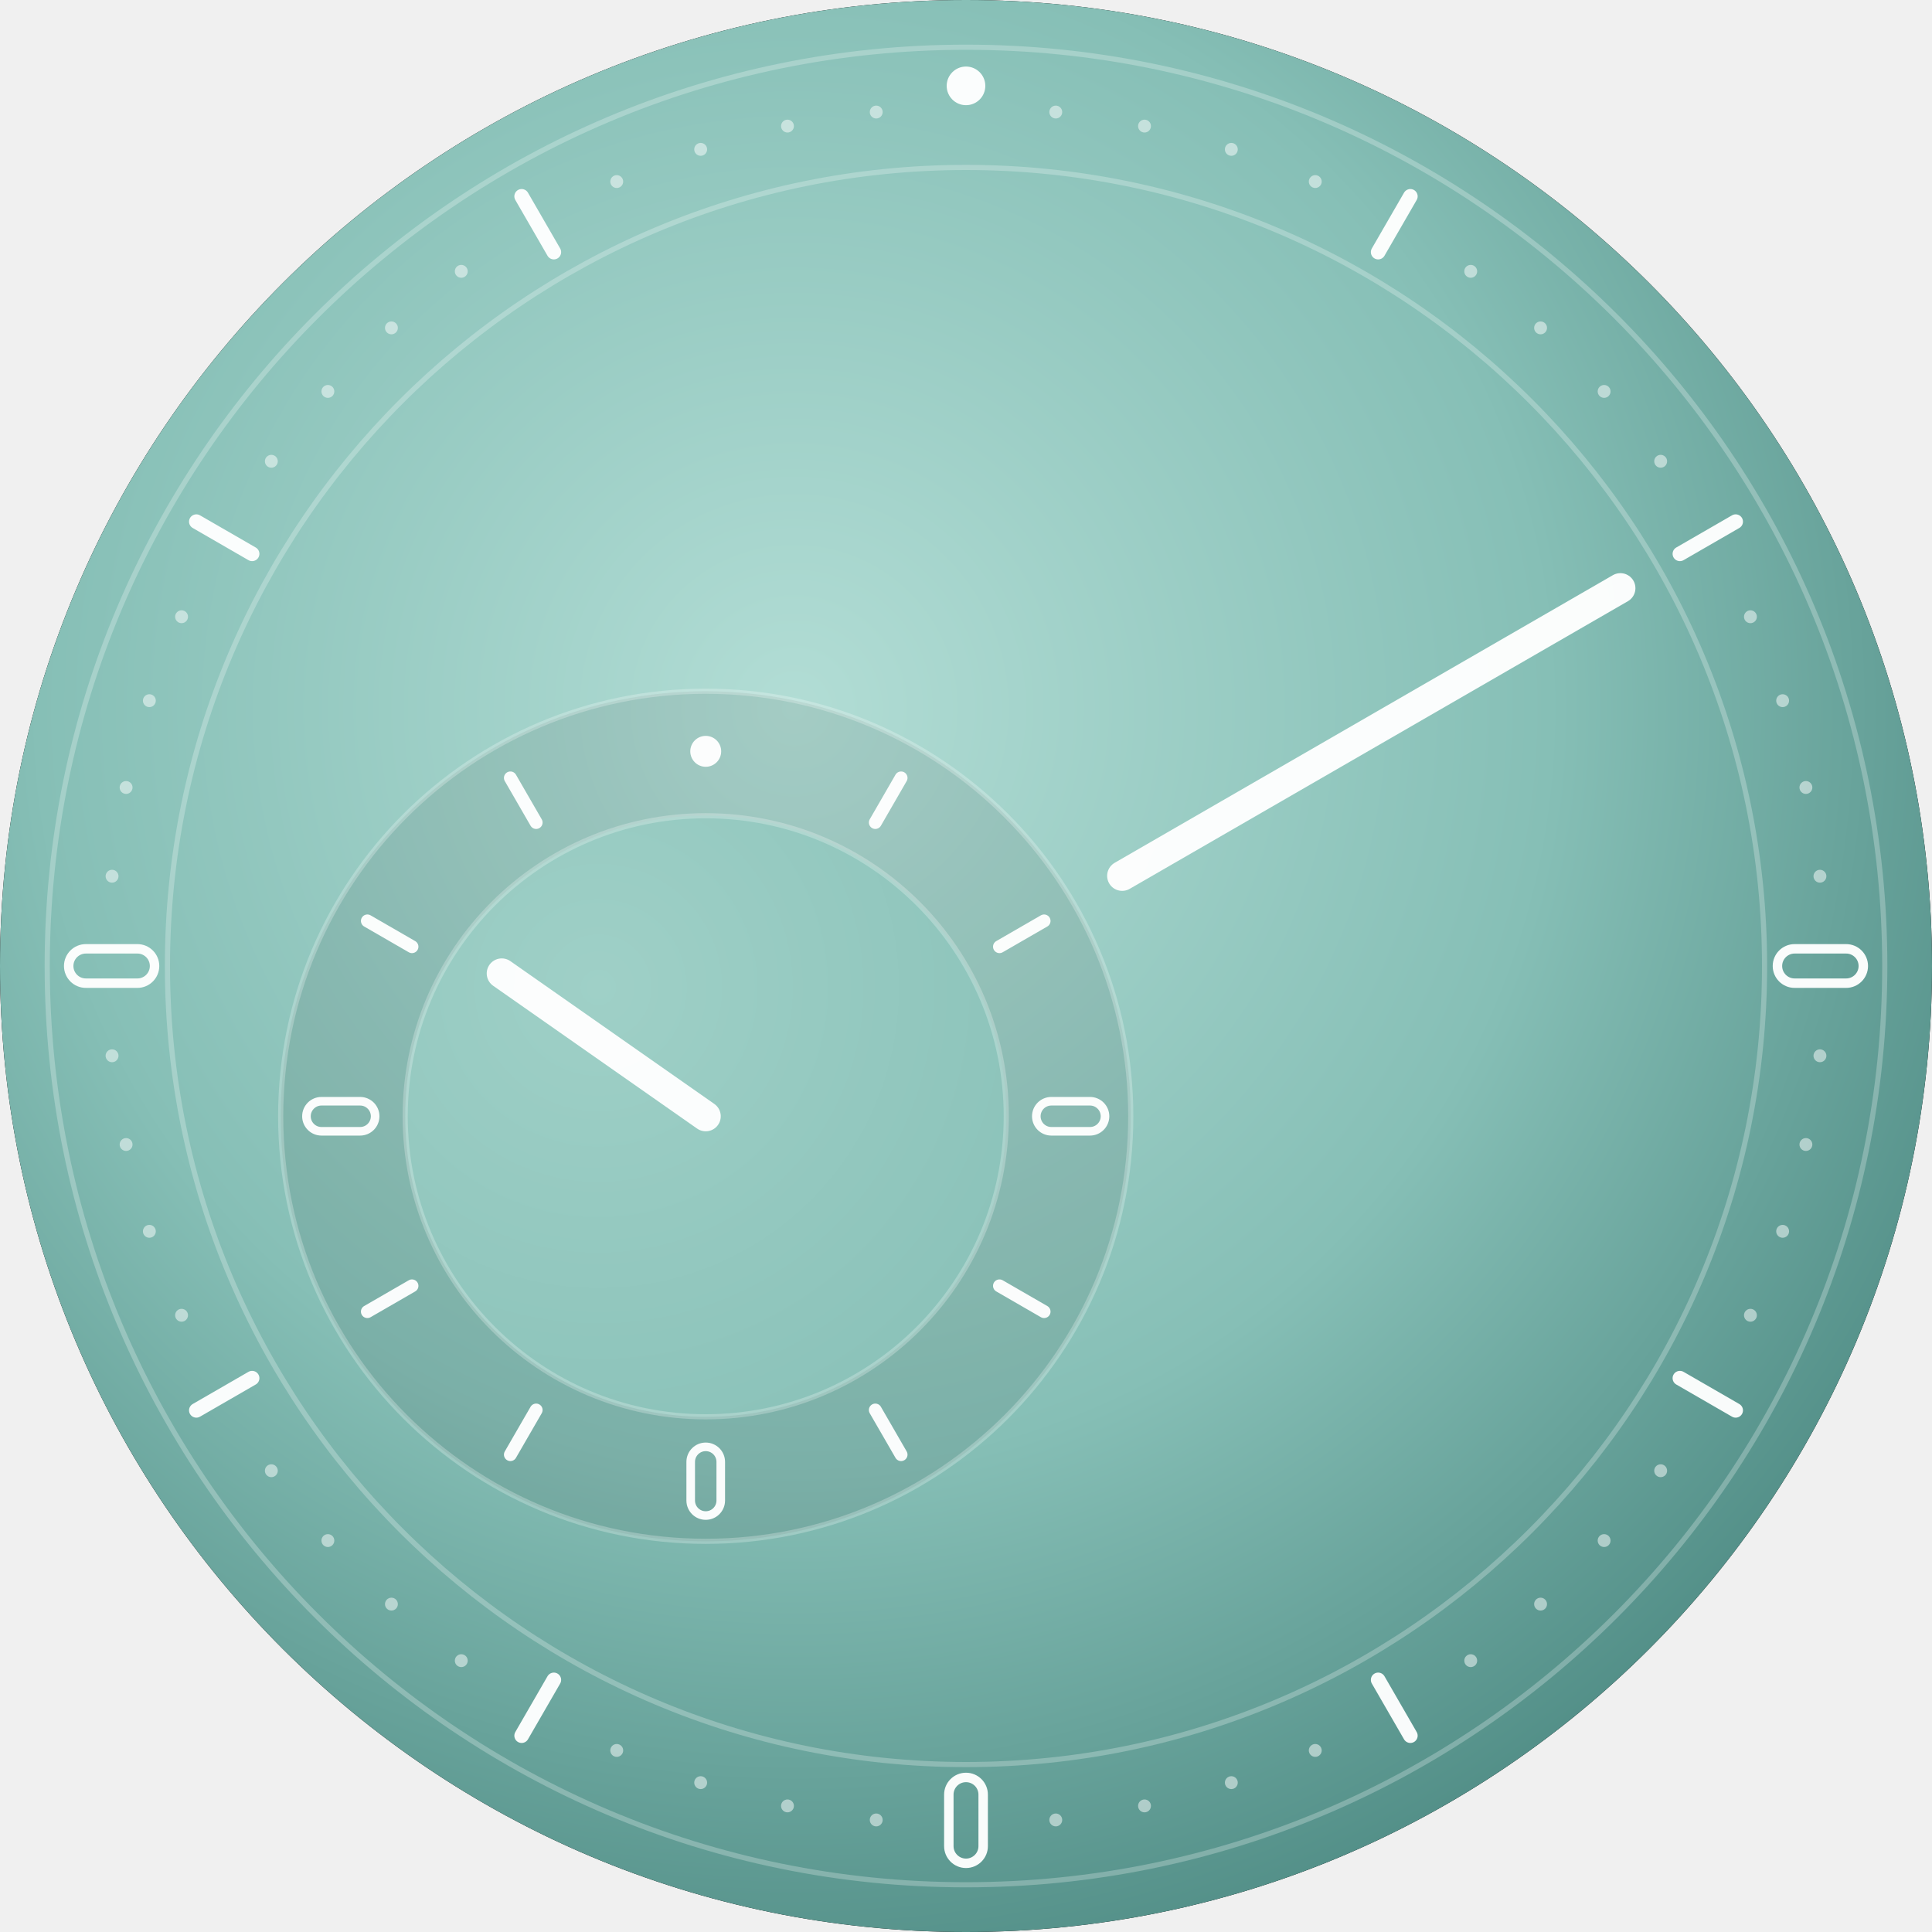
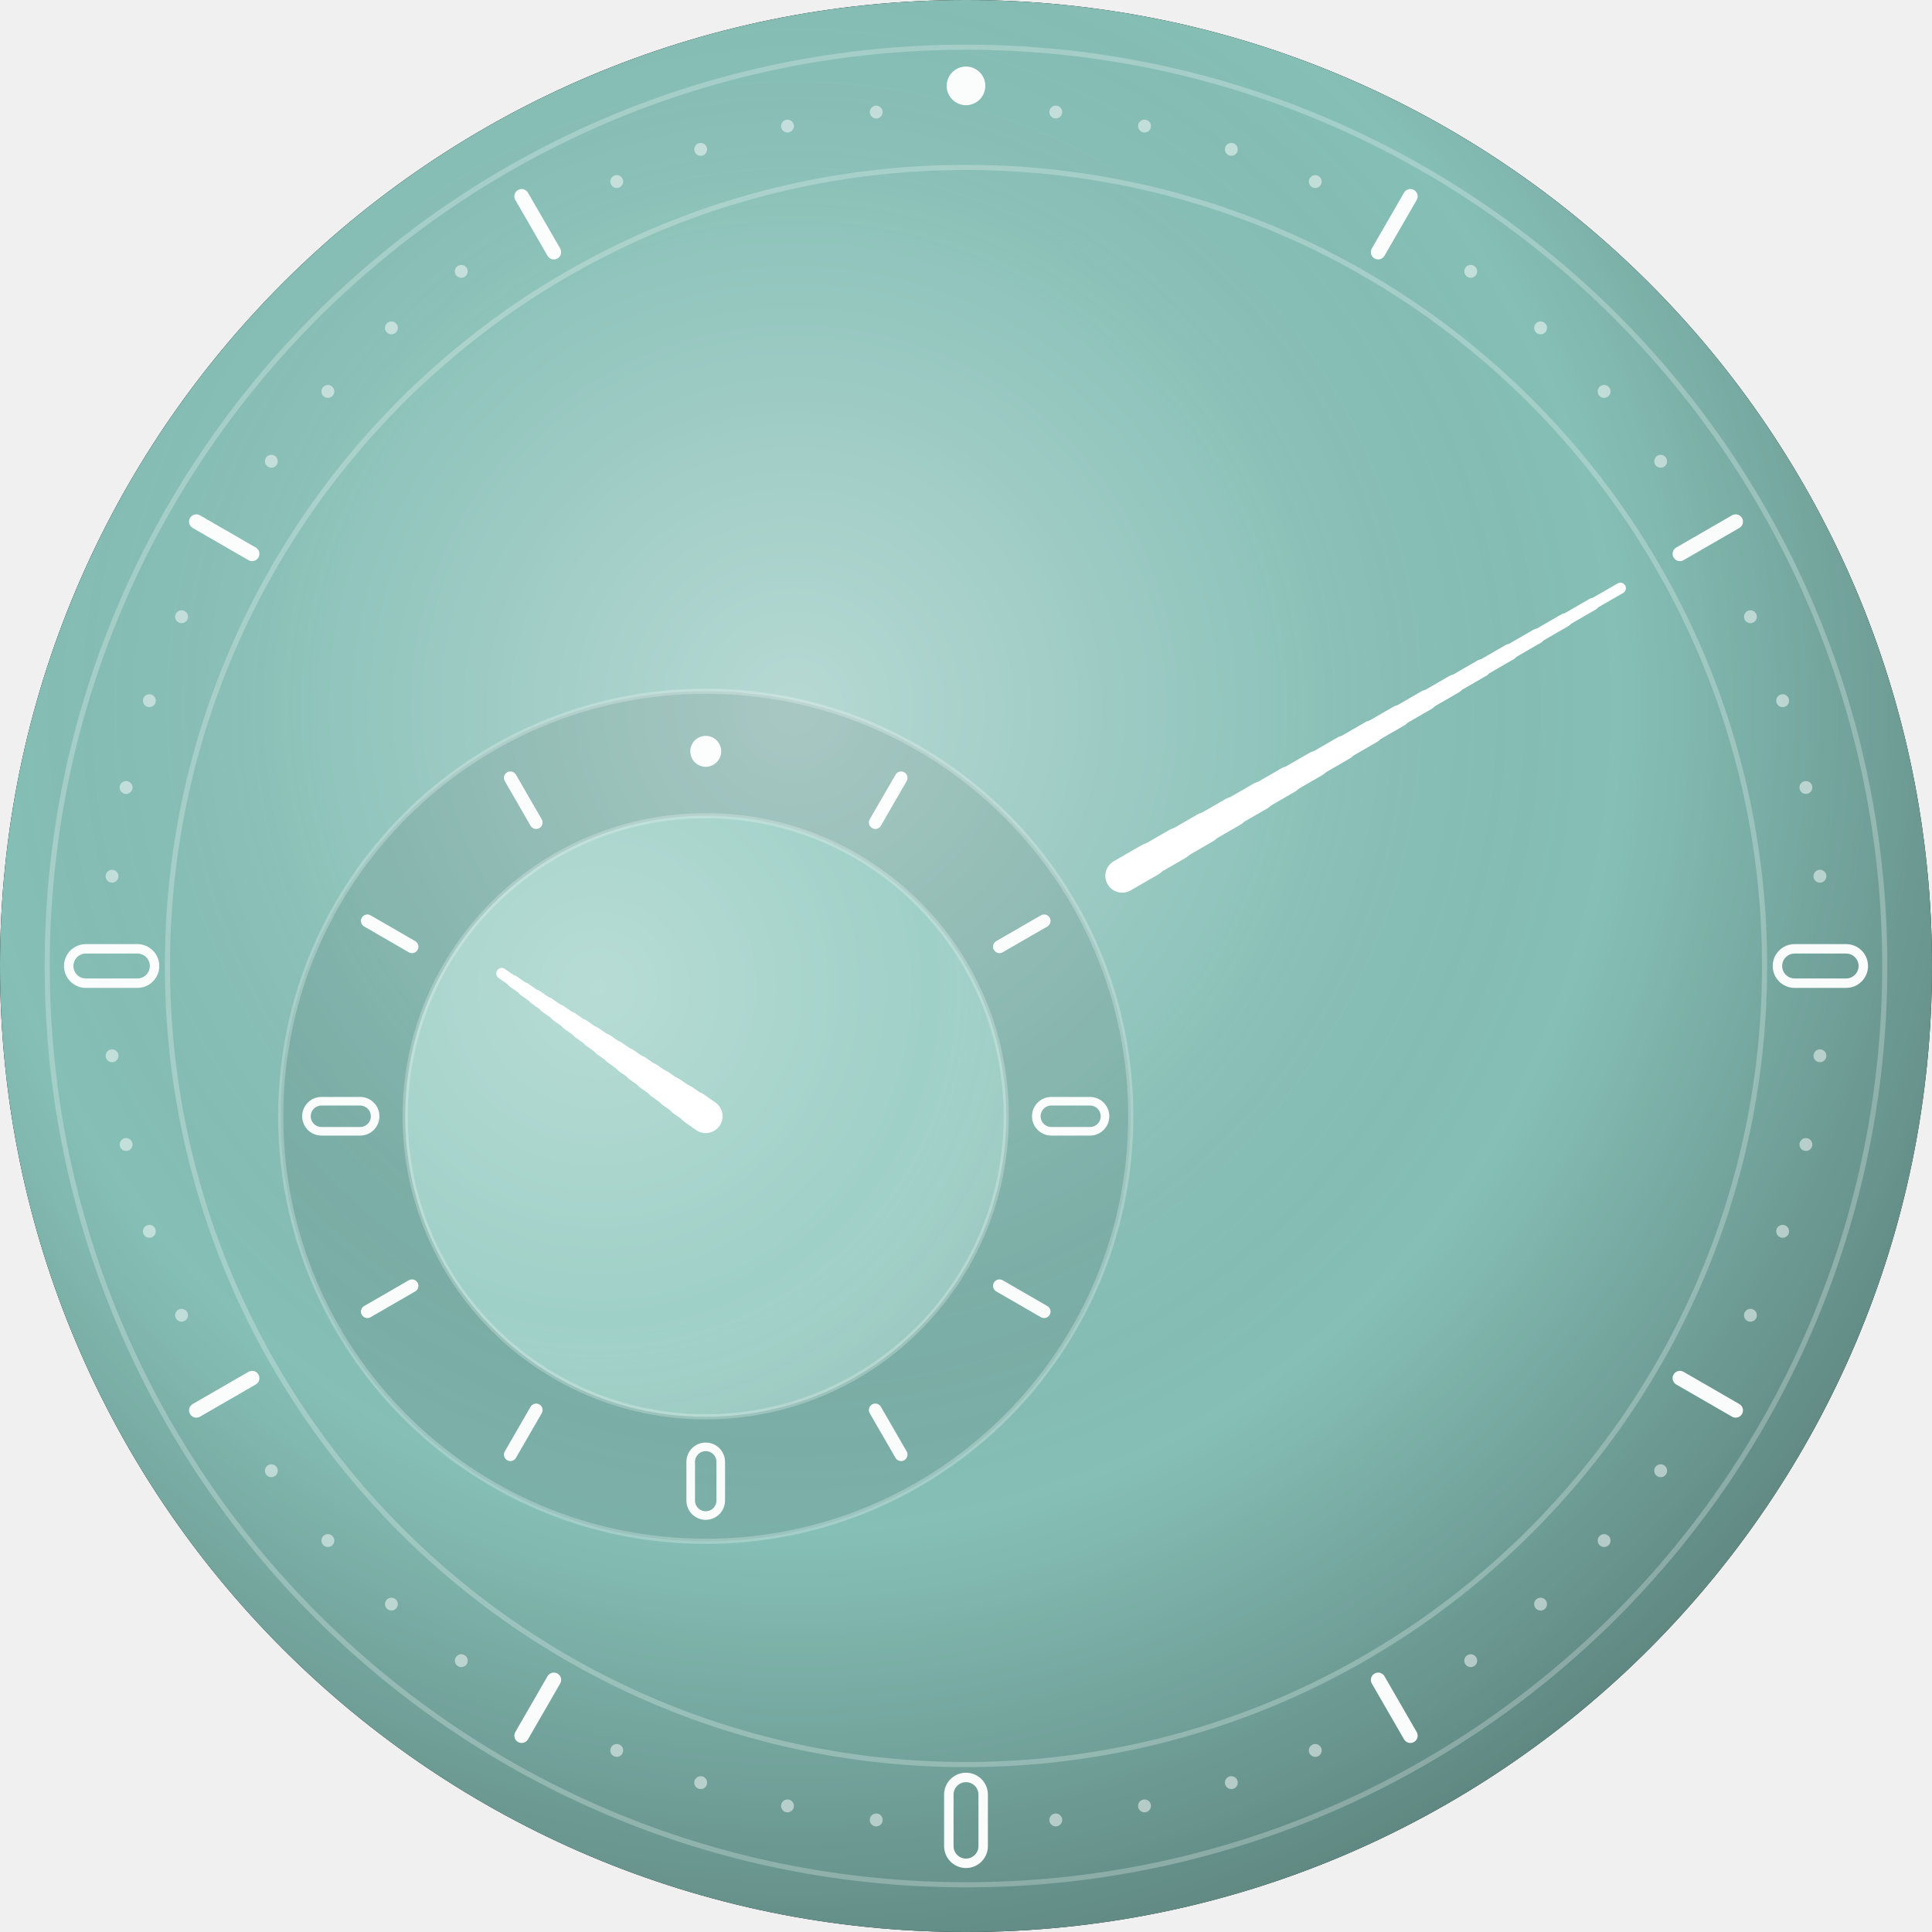
<svg xmlns="http://www.w3.org/2000/svg" viewBox="0 0 450 450" width="450" height="450">
  <defs>
    <radialGradient id="g-lagoon" gradientUnits="userSpaceOnUse" cx="185" cy="165" r="320">
-       <stop offset="0" stop-color="#B2DDD5" />
-       <stop offset="0.55" stop-color="#86BFB6" />
-       <stop offset="1" stop-color="#4A8780" />
+       <stop offset="0" stop-color="#FFFFFF" stop-opacity="0.400" />
+       <stop offset="0.35" stop-color="#FFFFFF" stop-opacity="0.078" />
+       <stop offset="0.6" stop-color="#000000" stop-opacity="0.000" />
+       <stop offset="1" stop-color="#000000" stop-opacity="0.349" />
    </radialGradient>
    <radialGradient id="s-lagoon" gradientUnits="userSpaceOnUse" cx="75" cy="70" r="140">
-       <stop offset="0" stop-color="#9FD0C7" />
-       <stop offset="1" stop-color="#86BFB6" />
+       <stop offset="0" stop-color="#FFFFFF" stop-opacity="0.251" />
+       <stop offset="0.55" stop-color="#FFFFFF" stop-opacity="0.000" />
+       <stop offset="1" stop-color="#000000" stop-opacity="0.149" />
    </radialGradient>
    <clipPath id="c-lagoon">
      <circle cx="225.0" cy="225.0" r="225.0" />
    </clipPath>
  </defs>
  <g clip-path="url(#c-lagoon)">
    <rect width="450" height="450" fill="#000" />
+     <circle cx="225.0" cy="225.0" r="225.0" fill="#86BFB6" />
    <circle cx="225.0" cy="225.0" r="225.0" fill="url(#g-lagoon)" />
    <circle cx="225.0" cy="225.0" r="214" fill="none" stroke="#fff" stroke-opacity="0.25" stroke-width="1.2" />
    <circle cx="225.0" cy="225.0" r="186" fill="none" stroke="#fff" stroke-opacity="0.25" stroke-width="1.2" />
    <circle cx="225" cy="20" r="4.5" fill="#FFFFFF" fill-opacity="0.961" />
    <circle cx="245.91" cy="26.1" r="1.5" fill="#FFFFFF" fill-opacity="0.502" />
    <circle cx="266.58" cy="29.37" r="1.5" fill="#FFFFFF" fill-opacity="0.502" />
    <circle cx="286.8" cy="34.79" r="1.5" fill="#FFFFFF" fill-opacity="0.502" />
    <circle cx="306.35" cy="42.29" r="1.5" fill="#FFFFFF" fill-opacity="0.502" />
    <line x1="321" y1="58.72" x2="328.5" y2="45.73" stroke="#FFFFFF" stroke-opacity="0.961" stroke-width="3.4" stroke-linecap="round" />
    <circle cx="342.56" cy="63.2" r="1.5" fill="#FFFFFF" fill-opacity="0.502" />
    <circle cx="358.83" cy="76.37" r="1.5" fill="#FFFFFF" fill-opacity="0.502" />
    <circle cx="373.63" cy="91.17" r="1.5" fill="#FFFFFF" fill-opacity="0.502" />
    <circle cx="386.8" cy="107.44" r="1.5" fill="#FFFFFF" fill-opacity="0.502" />
    <line x1="391.28" y1="129" x2="404.27" y2="121.5" stroke="#FFFFFF" stroke-opacity="0.961" stroke-width="3.4" stroke-linecap="round" />
    <circle cx="407.71" cy="143.65" r="1.5" fill="#FFFFFF" fill-opacity="0.502" />
    <circle cx="415.21" cy="163.2" r="1.5" fill="#FFFFFF" fill-opacity="0.502" />
    <circle cx="420.63" cy="183.42" r="1.5" fill="#FFFFFF" fill-opacity="0.502" />
    <circle cx="423.9" cy="204.09" r="1.5" fill="#FFFFFF" fill-opacity="0.502" />
    <rect x="221" y="16" width="8" height="20" rx="4.0" fill="none" stroke="#FFFFFF" stroke-opacity="0.961" stroke-width="2.2" transform="rotate(90 225 225)" />
    <circle cx="423.9" cy="245.91" r="1.5" fill="#FFFFFF" fill-opacity="0.502" />
    <circle cx="420.63" cy="266.58" r="1.5" fill="#FFFFFF" fill-opacity="0.502" />
    <circle cx="415.21" cy="286.8" r="1.5" fill="#FFFFFF" fill-opacity="0.502" />
    <circle cx="407.71" cy="306.35" r="1.5" fill="#FFFFFF" fill-opacity="0.502" />
    <line x1="391.28" y1="321" x2="404.27" y2="328.5" stroke="#FFFFFF" stroke-opacity="0.961" stroke-width="3.4" stroke-linecap="round" />
    <circle cx="386.8" cy="342.56" r="1.5" fill="#FFFFFF" fill-opacity="0.502" />
    <circle cx="373.63" cy="358.83" r="1.5" fill="#FFFFFF" fill-opacity="0.502" />
    <circle cx="358.83" cy="373.63" r="1.5" fill="#FFFFFF" fill-opacity="0.502" />
    <circle cx="342.56" cy="386.8" r="1.5" fill="#FFFFFF" fill-opacity="0.502" />
    <line x1="321" y1="391.28" x2="328.5" y2="404.27" stroke="#FFFFFF" stroke-opacity="0.961" stroke-width="3.4" stroke-linecap="round" />
    <circle cx="306.35" cy="407.71" r="1.5" fill="#FFFFFF" fill-opacity="0.502" />
    <circle cx="286.8" cy="415.21" r="1.5" fill="#FFFFFF" fill-opacity="0.502" />
    <circle cx="266.58" cy="420.63" r="1.5" fill="#FFFFFF" fill-opacity="0.502" />
    <circle cx="245.91" cy="423.9" r="1.5" fill="#FFFFFF" fill-opacity="0.502" />
    <rect x="221" y="16" width="8" height="20" rx="4.0" fill="none" stroke="#FFFFFF" stroke-opacity="0.961" stroke-width="2.2" transform="rotate(180 225 225)" />
    <circle cx="204.09" cy="423.9" r="1.5" fill="#FFFFFF" fill-opacity="0.502" />
    <circle cx="183.42" cy="420.63" r="1.5" fill="#FFFFFF" fill-opacity="0.502" />
    <circle cx="163.2" cy="415.21" r="1.5" fill="#FFFFFF" fill-opacity="0.502" />
    <circle cx="143.65" cy="407.71" r="1.5" fill="#FFFFFF" fill-opacity="0.502" />
    <line x1="129" y1="391.28" x2="121.5" y2="404.27" stroke="#FFFFFF" stroke-opacity="0.961" stroke-width="3.4" stroke-linecap="round" />
    <circle cx="107.44" cy="386.8" r="1.5" fill="#FFFFFF" fill-opacity="0.502" />
    <circle cx="91.17" cy="373.63" r="1.5" fill="#FFFFFF" fill-opacity="0.502" />
    <circle cx="76.37" cy="358.83" r="1.5" fill="#FFFFFF" fill-opacity="0.502" />
    <circle cx="63.2" cy="342.56" r="1.5" fill="#FFFFFF" fill-opacity="0.502" />
    <line x1="58.72" y1="321" x2="45.73" y2="328.5" stroke="#FFFFFF" stroke-opacity="0.961" stroke-width="3.4" stroke-linecap="round" />
    <circle cx="42.29" cy="306.35" r="1.5" fill="#FFFFFF" fill-opacity="0.502" />
    <circle cx="34.79" cy="286.8" r="1.5" fill="#FFFFFF" fill-opacity="0.502" />
    <circle cx="29.37" cy="266.58" r="1.5" fill="#FFFFFF" fill-opacity="0.502" />
    <circle cx="26.1" cy="245.91" r="1.5" fill="#FFFFFF" fill-opacity="0.502" />
    <rect x="221" y="16" width="8" height="20" rx="4.0" fill="none" stroke="#FFFFFF" stroke-opacity="0.961" stroke-width="2.2" transform="rotate(270 225 225)" />
    <circle cx="26.1" cy="204.09" r="1.5" fill="#FFFFFF" fill-opacity="0.502" />
    <circle cx="29.37" cy="183.42" r="1.5" fill="#FFFFFF" fill-opacity="0.502" />
    <circle cx="34.79" cy="163.2" r="1.5" fill="#FFFFFF" fill-opacity="0.502" />
    <circle cx="42.29" cy="143.65" r="1.5" fill="#FFFFFF" fill-opacity="0.502" />
    <line x1="58.72" y1="129" x2="45.73" y2="121.5" stroke="#FFFFFF" stroke-opacity="0.961" stroke-width="3.4" stroke-linecap="round" />
    <circle cx="63.2" cy="107.44" r="1.5" fill="#FFFFFF" fill-opacity="0.502" />
    <circle cx="76.37" cy="91.17" r="1.5" fill="#FFFFFF" fill-opacity="0.502" />
    <circle cx="91.17" cy="76.37" r="1.5" fill="#FFFFFF" fill-opacity="0.502" />
    <circle cx="107.44" cy="63.2" r="1.5" fill="#FFFFFF" fill-opacity="0.502" />
    <line x1="129" y1="58.72" x2="121.5" y2="45.73" stroke="#FFFFFF" stroke-opacity="0.961" stroke-width="3.4" stroke-linecap="round" />
    <circle cx="143.65" cy="42.29" r="1.5" fill="#FFFFFF" fill-opacity="0.502" />
    <circle cx="163.2" cy="34.79" r="1.5" fill="#FFFFFF" fill-opacity="0.502" />
    <circle cx="183.42" cy="29.37" r="1.5" fill="#FFFFFF" fill-opacity="0.502" />
    <circle cx="204.09" cy="26.1" r="1.5" fill="#FFFFFF" fill-opacity="0.502" />
    <g transform="rotate(60 225.0 225.0)">
-       <line x1="225.0" y1="183.0" x2="225.0" y2="49.0" stroke="#FFFFFF" stroke-opacity="0.961" stroke-width="7" stroke-linecap="round" />
+       <g>
+         <line x1="225" y1="183" x2="225" y2="175.56" stroke="#fff" stroke-width="7.84" stroke-linecap="round" />
+         <line x1="225" y1="175.56" x2="225" y2="168.11" stroke="#fff" stroke-width="7.53" stroke-linecap="round" />
+         <line x1="225" y1="168.11" x2="225" y2="160.67" stroke="#fff" stroke-width="7.22" stroke-linecap="round" />
+         <line x1="225" y1="160.67" x2="225" y2="153.22" stroke="#fff" stroke-width="6.91" stroke-linecap="round" />
+         <line x1="225" y1="153.22" x2="225" y2="145.78" stroke="#fff" stroke-width="6.6" stroke-linecap="round" />
+         <line x1="225" y1="145.78" x2="225" y2="138.33" stroke="#fff" stroke-width="6.29" stroke-linecap="round" />
+         <line x1="225" y1="138.33" x2="225" y2="130.89" stroke="#fff" stroke-width="5.98" stroke-linecap="round" />
+         <line x1="225" y1="130.89" x2="225" y2="123.44" stroke="#fff" stroke-width="5.67" stroke-linecap="round" />
+         <line x1="225" y1="123.44" x2="225" y2="116" stroke="#fff" stroke-width="5.36" stroke-linecap="round" />
+         <line x1="225" y1="116" x2="225" y2="108.56" stroke="#fff" stroke-width="5.04" stroke-linecap="round" />
+         <line x1="225" y1="108.56" x2="225" y2="101.11" stroke="#fff" stroke-width="4.73" stroke-linecap="round" />
+         <line x1="225" y1="101.11" x2="225" y2="93.67" stroke="#fff" stroke-width="4.42" stroke-linecap="round" />
+         <line x1="225" y1="93.67" x2="225" y2="86.22" stroke="#fff" stroke-width="4.11" stroke-linecap="round" />
+         <line x1="225" y1="86.22" x2="225" y2="78.78" stroke="#fff" stroke-width="3.8" stroke-linecap="round" />
+         <line x1="225" y1="78.78" x2="225" y2="71.33" stroke="#fff" stroke-width="3.49" stroke-linecap="round" />
+         <line x1="225" y1="71.33" x2="225" y2="63.89" stroke="#fff" stroke-width="3.18" stroke-linecap="round" />
+         <line x1="225" y1="63.89" x2="225" y2="56.44" stroke="#fff" stroke-width="2.87" stroke-linecap="round" />
+         <line x1="225" y1="56.44" x2="225" y2="49" stroke="#fff" stroke-width="2.56" stroke-linecap="round" />
+       </g>
      <g transform="translate(125 195) rotate(-60 100 100)">
        <circle cx="100" cy="100" r="99" fill="#000" fill-opacity="0.08" stroke="#fff" stroke-opacity="0.25" stroke-width="1.2" />
+         <circle cx="100" cy="100" r="70" fill="#9FD0C7" />
        <circle cx="100" cy="100" r="70" fill="url(#s-lagoon)" stroke="#fff" stroke-opacity="0.25" stroke-width="1.2" />
        <circle cx="100" cy="15" r="3.6" fill="#FFFFFF" fill-opacity="0.961" />
        <line x1="139.5" y1="31.58" x2="145.5" y2="21.19" stroke="#FFFFFF" stroke-opacity="0.961" stroke-width="3" stroke-linecap="round" />
        <line x1="168.42" y1="60.5" x2="178.81" y2="54.5" stroke="#FFFFFF" stroke-opacity="0.961" stroke-width="3" stroke-linecap="round" />
        <rect x="96.5" y="7" width="7" height="16" rx="3.5" fill="none" stroke="#FFFFFF" stroke-opacity="0.961" stroke-width="2" transform="rotate(90 100 100)" />
        <line x1="168.42" y1="139.5" x2="178.81" y2="145.5" stroke="#FFFFFF" stroke-opacity="0.961" stroke-width="3" stroke-linecap="round" />
        <line x1="139.5" y1="168.42" x2="145.5" y2="178.81" stroke="#FFFFFF" stroke-opacity="0.961" stroke-width="3" stroke-linecap="round" />
        <rect x="96.5" y="7" width="7" height="16" rx="3.5" fill="none" stroke="#FFFFFF" stroke-opacity="0.961" stroke-width="2" transform="rotate(180 100 100)" />
        <line x1="60.5" y1="168.42" x2="54.5" y2="178.81" stroke="#FFFFFF" stroke-opacity="0.961" stroke-width="3" stroke-linecap="round" />
        <line x1="31.58" y1="139.5" x2="21.19" y2="145.5" stroke="#FFFFFF" stroke-opacity="0.961" stroke-width="3" stroke-linecap="round" />
        <rect x="96.5" y="7" width="7" height="16" rx="3.5" fill="none" stroke="#FFFFFF" stroke-opacity="0.961" stroke-width="2" transform="rotate(270 100 100)" />
        <line x1="31.58" y1="60.5" x2="21.19" y2="54.5" stroke="#FFFFFF" stroke-opacity="0.961" stroke-width="3" stroke-linecap="round" />
        <line x1="60.5" y1="31.58" x2="54.5" y2="21.19" stroke="#FFFFFF" stroke-opacity="0.961" stroke-width="3" stroke-linecap="round" />
-         <line x1="100" y1="100" x2="100" y2="42" stroke="#FFFFFF" stroke-opacity="0.961" stroke-width="7" stroke-linecap="round" transform="rotate(305 100 100)" />
+         <g transform="rotate(305 100 100)">
+           <line x1="100" y1="100" x2="100" y2="96.78" stroke="#fff" stroke-width="7.84" stroke-linecap="round" />
+           <line x1="100" y1="96.78" x2="100" y2="93.56" stroke="#fff" stroke-width="7.53" stroke-linecap="round" />
+           <line x1="100" y1="93.56" x2="100" y2="90.33" stroke="#fff" stroke-width="7.22" stroke-linecap="round" />
+           <line x1="100" y1="90.33" x2="100" y2="87.11" stroke="#fff" stroke-width="6.91" stroke-linecap="round" />
+           <line x1="100" y1="87.11" x2="100" y2="83.89" stroke="#fff" stroke-width="6.6" stroke-linecap="round" />
+           <line x1="100" y1="83.89" x2="100" y2="80.67" stroke="#fff" stroke-width="6.29" stroke-linecap="round" />
+           <line x1="100" y1="80.67" x2="100" y2="77.44" stroke="#fff" stroke-width="5.98" stroke-linecap="round" />
+           <line x1="100" y1="77.44" x2="100" y2="74.22" stroke="#fff" stroke-width="5.67" stroke-linecap="round" />
+           <line x1="100" y1="74.22" x2="100" y2="71" stroke="#fff" stroke-width="5.36" stroke-linecap="round" />
+           <line x1="100" y1="71" x2="100" y2="67.78" stroke="#fff" stroke-width="5.04" stroke-linecap="round" />
+           <line x1="100" y1="67.78" x2="100" y2="64.56" stroke="#fff" stroke-width="4.73" stroke-linecap="round" />
+           <line x1="100" y1="64.56" x2="100" y2="61.33" stroke="#fff" stroke-width="4.42" stroke-linecap="round" />
+           <line x1="100" y1="61.33" x2="100" y2="58.11" stroke="#fff" stroke-width="4.11" stroke-linecap="round" />
+           <line x1="100" y1="58.11" x2="100" y2="54.89" stroke="#fff" stroke-width="3.8" stroke-linecap="round" />
+           <line x1="100" y1="54.89" x2="100" y2="51.67" stroke="#fff" stroke-width="3.49" stroke-linecap="round" />
+           <line x1="100" y1="51.67" x2="100" y2="48.44" stroke="#fff" stroke-width="3.18" stroke-linecap="round" />
+           <line x1="100" y1="48.44" x2="100" y2="45.22" stroke="#fff" stroke-width="2.87" stroke-linecap="round" />
+           <line x1="100" y1="45.22" x2="100" y2="42" stroke="#fff" stroke-width="2.56" stroke-linecap="round" />
+         </g>
      </g>
    </g>
  </g>
</svg>
